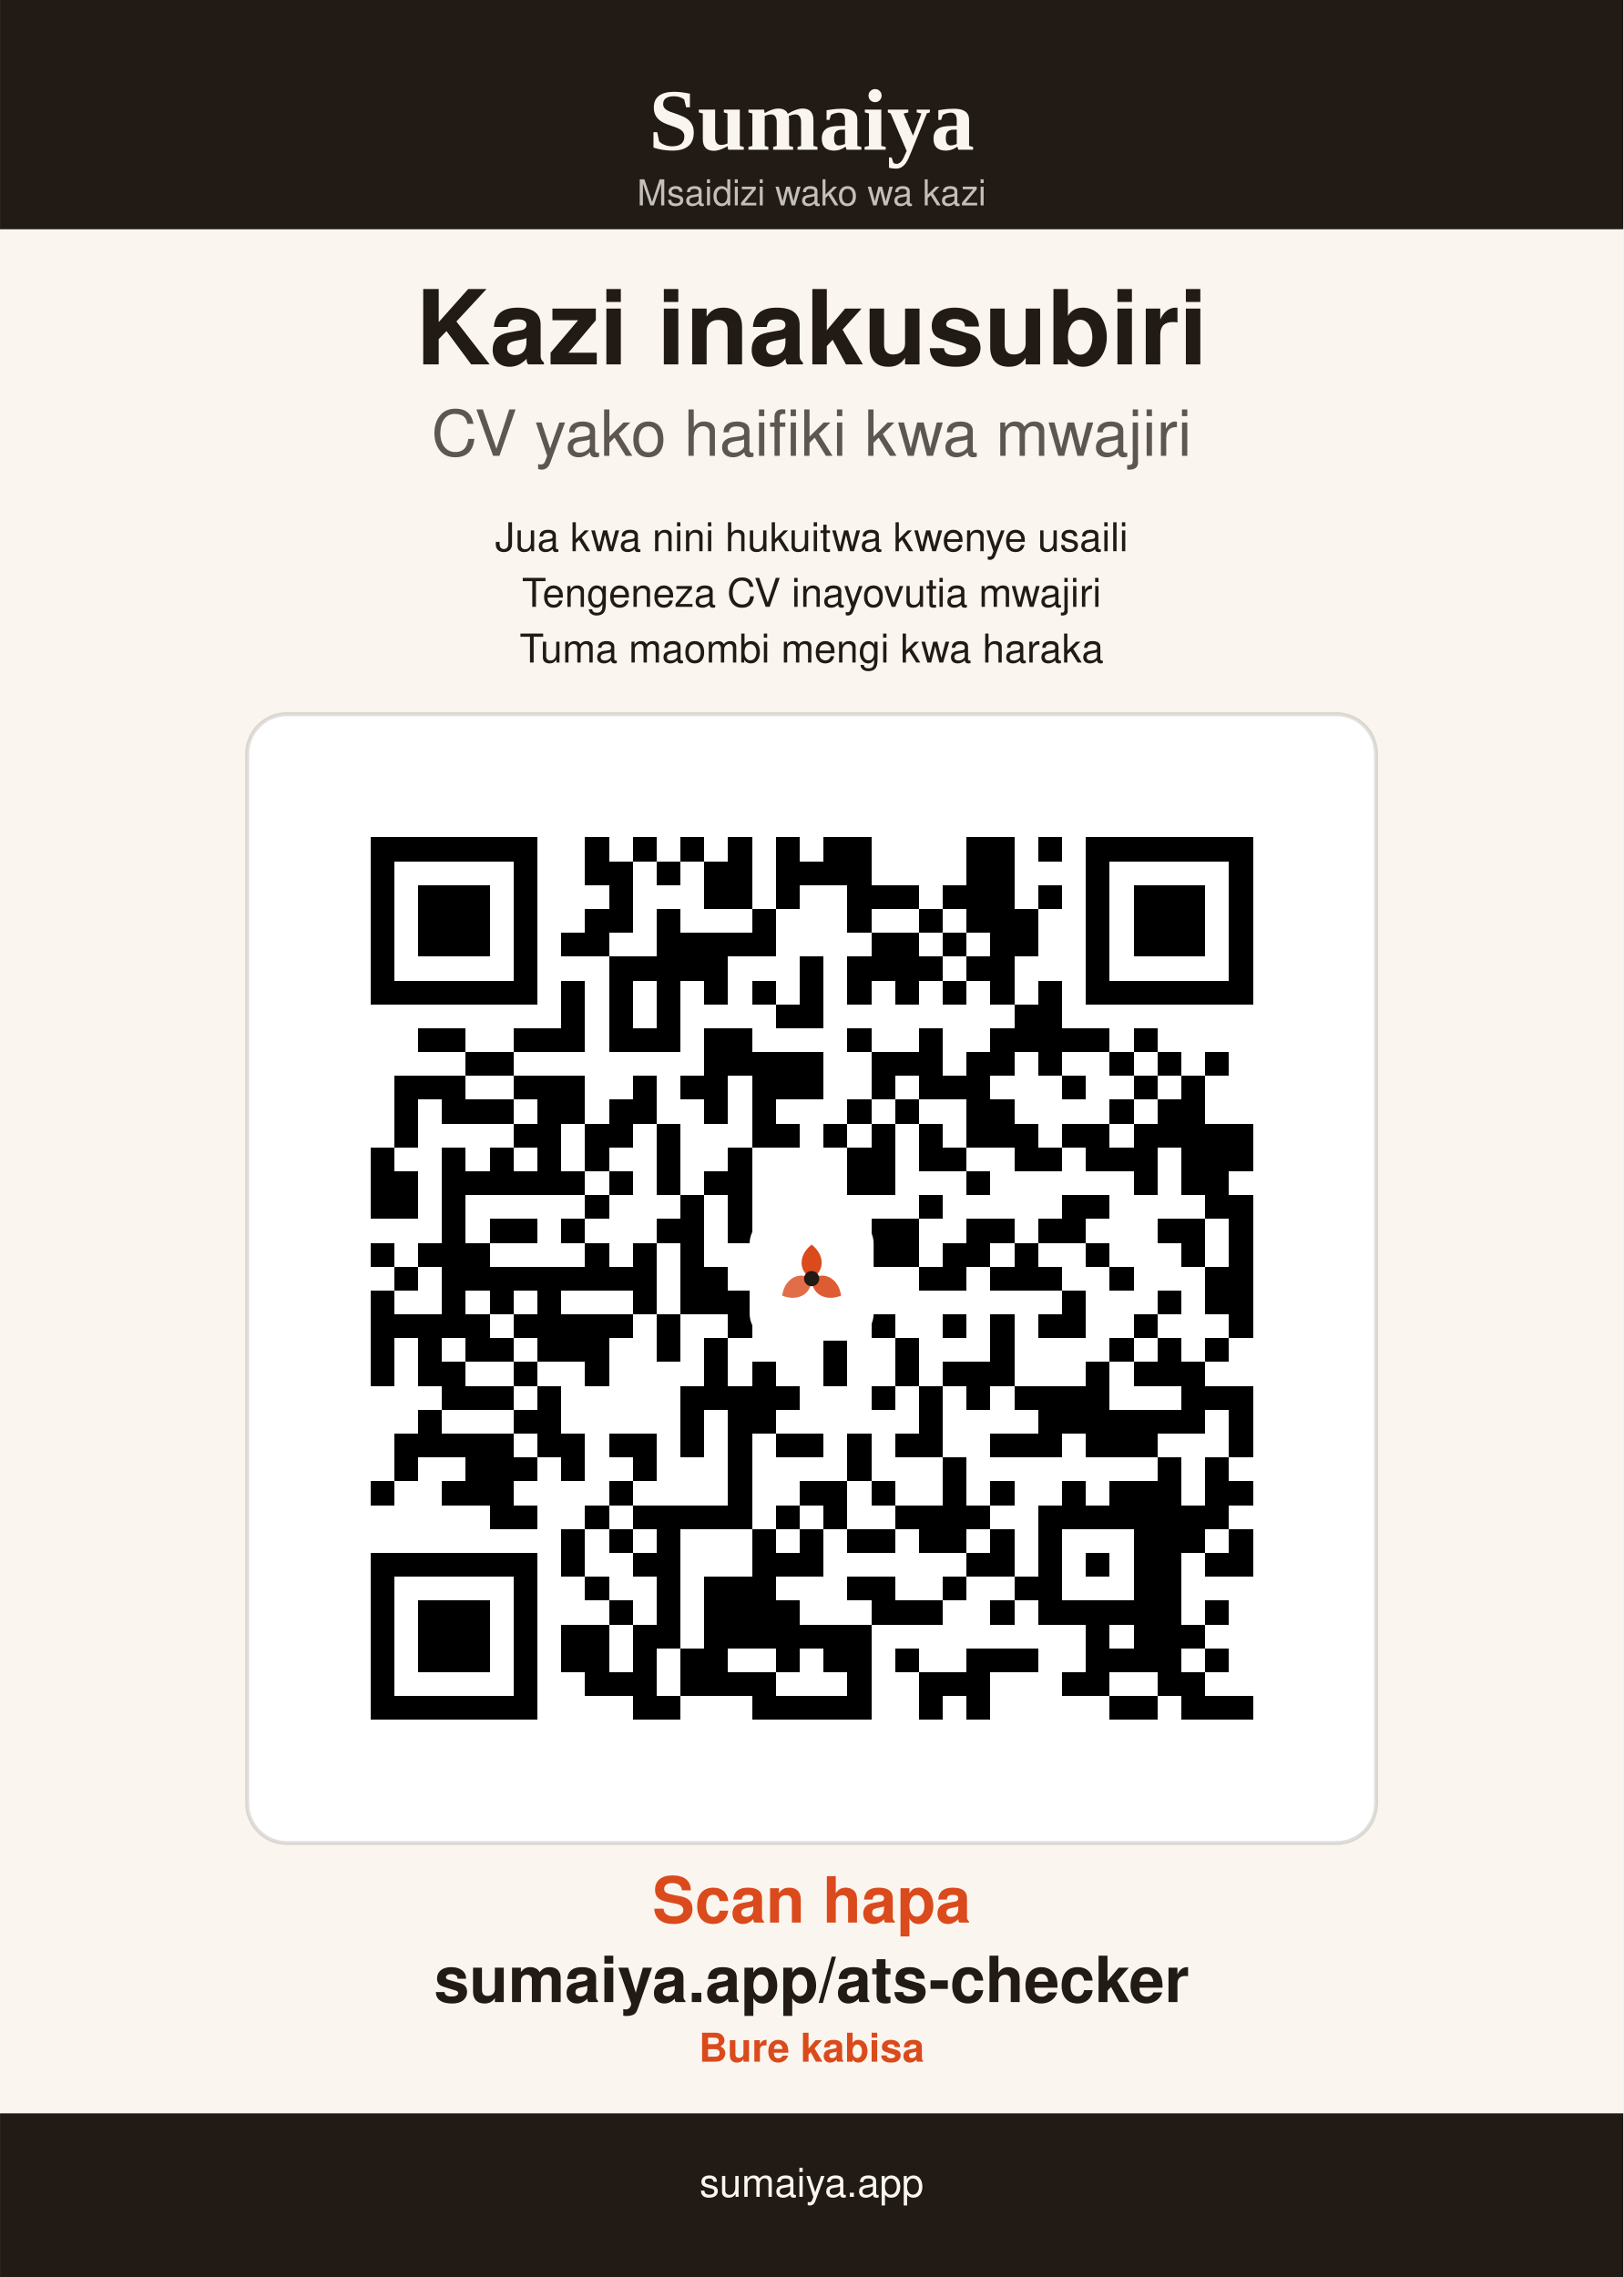
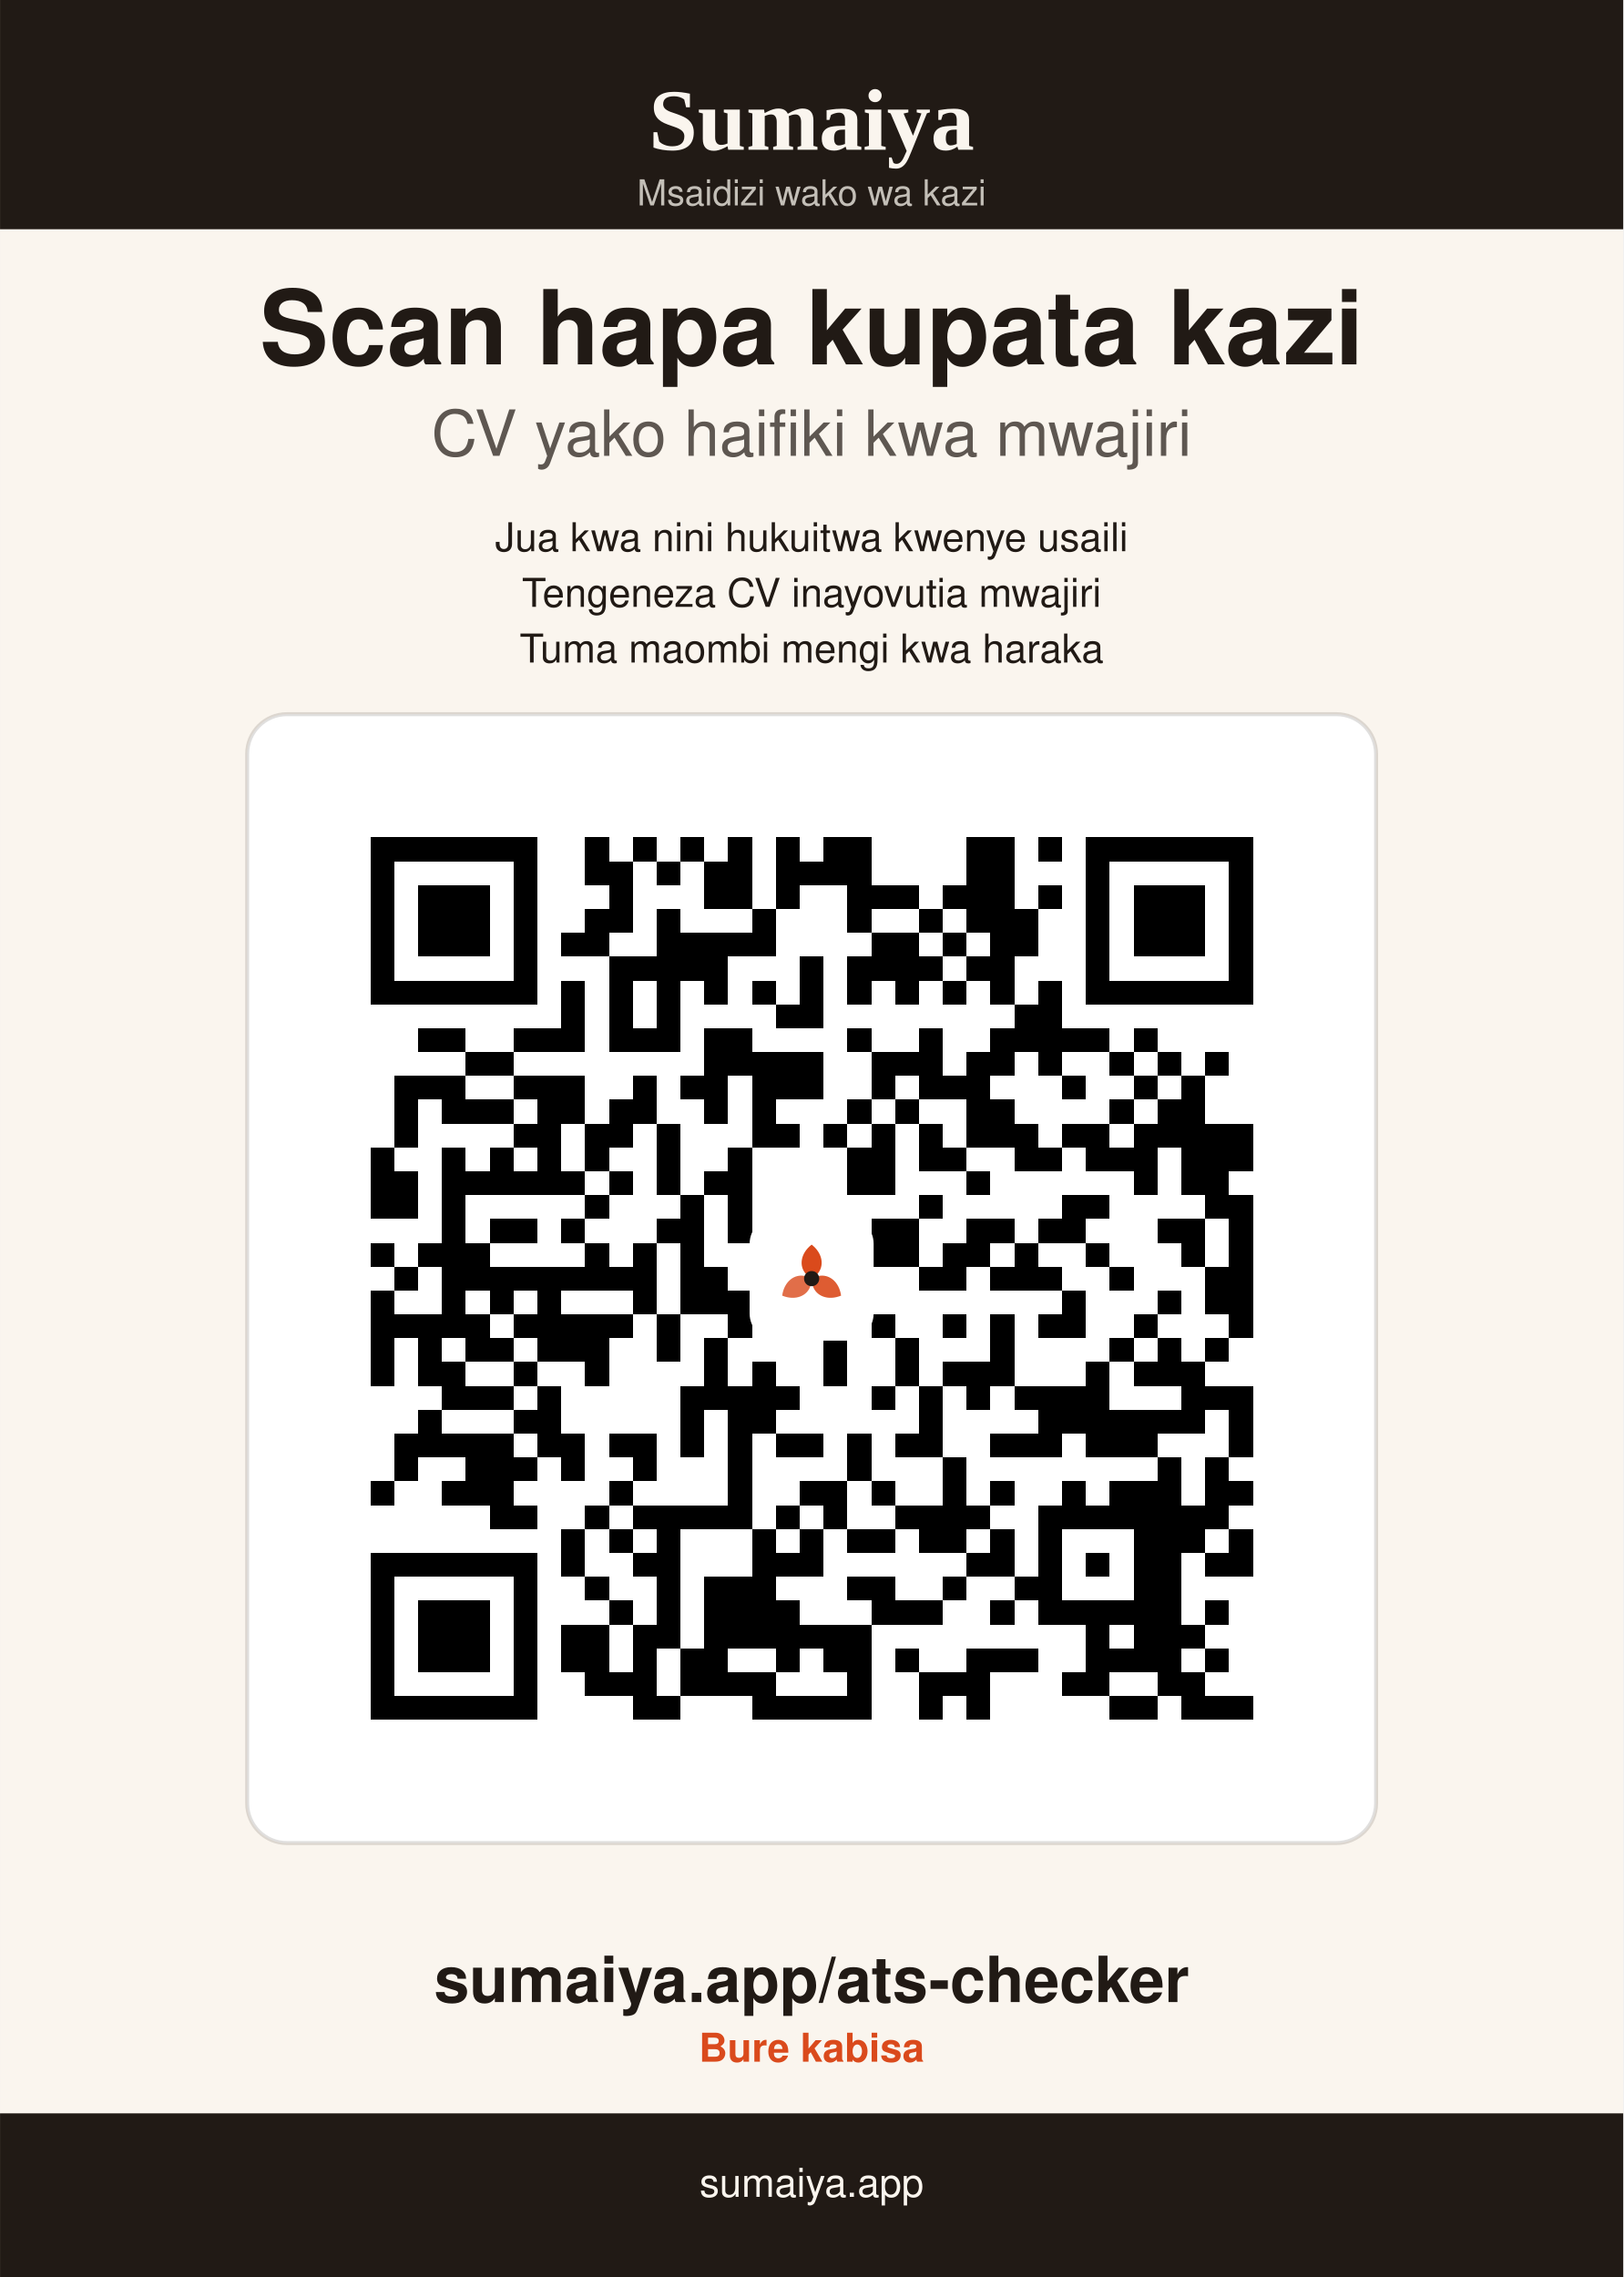
<svg xmlns="http://www.w3.org/2000/svg" width="216mm" height="303mm" viewBox="-11.343 -11.343 816.686 1145.686">
  <rect x="-11.343" y="-11.343" width="816.686" height="1145.686" fill="#FAF5EE" />
  <rect x="-11.343" y="-11.343" width="816.686" height="115.343" fill="#211A15" />
  <text x="397" y="64" text-anchor="middle" font-family="Georgia, 'Times New Roman', serif" font-size="44" font-weight="700" fill="#FAF5EE">Sumaiya</text>
  <text x="397" y="92" text-anchor="middle" font-family="'Helvetica Neue', Helvetica, Arial, sans-serif" font-size="18" fill="#FAF5EE" opacity="0.75">Msaidizi wako wa kazi</text>
-   <text x="397" y="172" text-anchor="middle" font-family="'Helvetica Neue', Helvetica, Arial, sans-serif" font-size="52" font-weight="700" fill="#211A15">Kazi inakusubiri</text>
+   <text x="397" y="172" text-anchor="middle" font-family="'Helvetica Neue', Helvetica, Arial, sans-serif" font-size="52" font-weight="700" fill="#211A15">Scan hapa kupata kazi</text>
  <text x="397" y="218" text-anchor="middle" font-family="'Helvetica Neue', Helvetica, Arial, sans-serif" font-size="32" font-weight="400" fill="#211A15" opacity="0.72">CV yako haifiki kwa mwajiri</text>
  <g fill="#211A15">
    <text x="397" y="266" text-anchor="middle" font-family="'Helvetica Neue', Helvetica, Arial, sans-serif" font-size="20">Jua kwa nini hukuitwa kwenye usaili</text>
    <text x="397" y="294" text-anchor="middle" font-family="'Helvetica Neue', Helvetica, Arial, sans-serif" font-size="20">Tengeneza CV inayovutia mwajiri</text>
    <text x="397" y="322" text-anchor="middle" font-family="'Helvetica Neue', Helvetica, Arial, sans-serif" font-size="20">Tuma maombi mengi kwa haraka</text>
  </g>
  <rect x="113" y="348" width="568" height="568" rx="20" fill="#FFFFFF" stroke="#211A15" stroke-opacity="0.14" stroke-width="2" />
  <g transform="translate(127, 362) scale(12)" shape-rendering="crispEdges">
    <path fill="#ffffff" d="M0 0h45v45H0z" />
    <path stroke="#000000" d="M4 4.5h7m2 0h1m1 0h1m1 0h1m1 0h1m1 0h1m1 0h2m4 0h2m1 0h1m1 0h7M4 5.5h1m5 0h1m2 0h2m1 0h1m1 0h2m1 0h4m4 0h2m3 0h1m5 0h1M4 6.5h1m1 0h3m1 0h1m3 0h1m3 0h2m1 0h1m2 0h3m1 0h3m1 0h1m1 0h1m1 0h3m1 0h1M4 7.5h1m1 0h3m1 0h1m2 0h2m1 0h1m3 0h1m3 0h1m2 0h1m1 0h3m2 0h1m1 0h3m1 0h1M4 8.5h1m1 0h3m1 0h1m1 0h2m2 0h5m4 0h2m1 0h1m1 0h2m2 0h1m1 0h3m1 0h1M4 9.5h1m5 0h1m3 0h5m3 0h1m1 0h4m1 0h2m3 0h1m5 0h1M4 10.5h7m1 0h1m1 0h1m1 0h1m1 0h1m1 0h1m1 0h1m1 0h1m1 0h1m1 0h1m1 0h1m1 0h1m1 0h7M12 11.5h1m1 0h1m1 0h1m4 0h2m8 0h2M6 12.5h2m2 0h3m1 0h3m1 0h2m4 0h1m2 0h1m2 0h5m1 0h1M8 13.5h2m8 0h5m2 0h3m1 0h2m1 0h1m2 0h1m1 0h1m1 0h1M5 14.5h3m2 0h3m2 0h1m1 0h2m1 0h3m2 0h1m1 0h3m3 0h1m2 0h1m1 0h1M5 15.5h1m1 0h3m1 0h2m1 0h2m2 0h1m1 0h1m3 0h1m1 0h1m2 0h2m4 0h1m1 0h2M5 16.5h1m4 0h2m1 0h2m1 0h1m3 0h2m1 0h1m1 0h1m1 0h1m1 0h3m1 0h2m1 0h5M4 17.5h1m2 0h1m1 0h1m1 0h1m1 0h1m2 0h1m2 0h1m4 0h2m1 0h2m2 0h2m1 0h3m1 0h3M4 18.5h2m1 0h6m1 0h1m1 0h1m1 0h2m4 0h2m3 0h1m6 0h1m1 0h2M4 19.5h2m1 0h1m5 0h1m3 0h1m1 0h1m7 0h1m5 0h2m4 0h2M7 20.5h1m1 0h2m1 0h1m3 0h2m1 0h1m1 0h1m1 0h1m1 0h2m2 0h2m1 0h2m3 0h2m1 0h1M4 21.5h1m1 0h3m4 0h1m1 0h1m1 0h1m2 0h2m1 0h1m1 0h2m1 0h2m1 0h1m2 0h1m3 0h1m1 0h1M5 22.5h1m1 0h9m1 0h2m3 0h1m1 0h1m2 0h2m1 0h3m2 0h1m3 0h2M4 23.5h1m2 0h1m1 0h1m1 0h1m3 0h1m1 0h3m3 0h2m8 0h1m3 0h1m1 0h2M4 24.5h5m1 0h5m1 0h1m2 0h1m1 0h3m1 0h1m2 0h1m1 0h1m1 0h2m2 0h1m3 0h1M4 25.5h1m1 0h1m1 0h2m1 0h3m2 0h1m1 0h1m4 0h1m2 0h1m3 0h1m4 0h1m1 0h1m1 0h1M4 26.5h1m1 0h2m2 0h1m2 0h1m4 0h1m1 0h1m2 0h1m2 0h1m1 0h3m3 0h1m1 0h3M7 27.5h3m1 0h1m5 0h5m3 0h1m1 0h1m1 0h1m1 0h4m3 0h3M6 28.5h1m3 0h2m5 0h1m1 0h2m6 0h1m4 0h7m1 0h1M5 29.5h5m1 0h2m1 0h2m1 0h1m1 0h1m1 0h2m1 0h1m1 0h2m2 0h3m1 0h3m3 0h1M5 30.5h1m2 0h3m1 0h1m2 0h1m3 0h1m4 0h1m3 0h1m8 0h1m1 0h1M4 31.5h1m2 0h3m4 0h1m4 0h1m2 0h2m1 0h1m2 0h1m1 0h1m2 0h1m1 0h3m1 0h2M9 32.5h2m2 0h1m1 0h5m1 0h1m1 0h1m2 0h4m2 0h8M12 33.5h1m1 0h1m1 0h1m3 0h1m1 0h1m1 0h2m1 0h2m1 0h1m1 0h1m3 0h3m1 0h1M4 34.5h7m1 0h1m2 0h2m3 0h3m6 0h2m1 0h1m1 0h1m1 0h2m1 0h2M4 35.5h1m5 0h1m2 0h1m2 0h1m1 0h3m3 0h2m2 0h1m2 0h2m3 0h2M4 36.5h1m1 0h3m1 0h1m3 0h1m1 0h1m1 0h4m3 0h3m2 0h1m1 0h6m1 0h1M4 37.5h1m1 0h3m1 0h1m1 0h2m1 0h2m1 0h7m9 0h1m1 0h3M4 38.5h1m1 0h3m1 0h1m1 0h2m1 0h1m1 0h2m2 0h1m1 0h2m1 0h1m2 0h3m2 0h4m1 0h1M4 39.5h1m5 0h1m2 0h3m1 0h4m3 0h1m2 0h3m3 0h2m2 0h2M4 40.5h7m4 0h2m3 0h5m2 0h1m1 0h1m5 0h2m1 0h3" />
    <g shape-rendering="auto">
      <rect x="19.9" y="19.9" width="5.2" height="5.2" rx="1.14" fill="#FFFFFF" />
      <g transform="translate(20.680, 20.680) scale(0.1517)">
        <path d="M12 2.6 C 15.1 5 15.6 8.6 13.5 10.8 C 12.7 11.7 11.3 11.7 10.5 10.8 C 8.4 8.6 8.9 5 12 2.6 Z" fill="#DA4A1C" transform="rotate(0 12 12)" />
        <path d="M12 2.6 C 15.1 5 15.6 8.6 13.5 10.8 C 12.7 11.7 11.3 11.7 10.5 10.8 C 8.4 8.6 8.9 5 12 2.6 Z" fill="#DA4A1C" transform="rotate(120 12 12)" opacity="0.9" />
        <path d="M12 2.6 C 15.1 5 15.6 8.6 13.5 10.8 C 12.7 11.7 11.3 11.7 10.5 10.8 C 8.4 8.6 8.9 5 12 2.6 Z" fill="#DA4A1C" transform="rotate(240 12 12)" opacity="0.8" />
        <circle cx="12" cy="12" r="2.1" fill="#211A15" />
      </g>
    </g>
  </g>
-   <text x="397" y="956" text-anchor="middle" font-family="'Helvetica Neue', Helvetica, Arial, sans-serif" font-size="32" font-weight="700" fill="#DA4A1C">Scan hapa</text>
+   <text x="397" y="956" text-anchor="middle" font-family="'Helvetica Neue', Helvetica, Arial, sans-serif" font-size="32" font-weight="700" fill="#DA4A1C" />
  <text x="397" y="996" text-anchor="middle" font-family="'Helvetica Neue', Helvetica, Arial, sans-serif" font-size="32" font-weight="700" fill="#211A15">sumaiya.app/ats-checker</text>
  <text x="397" y="1026" text-anchor="middle" font-family="'Helvetica Neue', Helvetica, Arial, sans-serif" font-size="20" font-weight="700" fill="#DA4A1C">Bure kabisa</text>
  <rect x="-11.343" y="1052" width="816.686" height="82.343" fill="#211A15" />
  <text x="397" y="1094" text-anchor="middle" font-family="'Helvetica Neue', Helvetica, Arial, sans-serif" font-size="20" font-weight="400" fill="#FAF5EE">sumaiya.app</text>
</svg>
